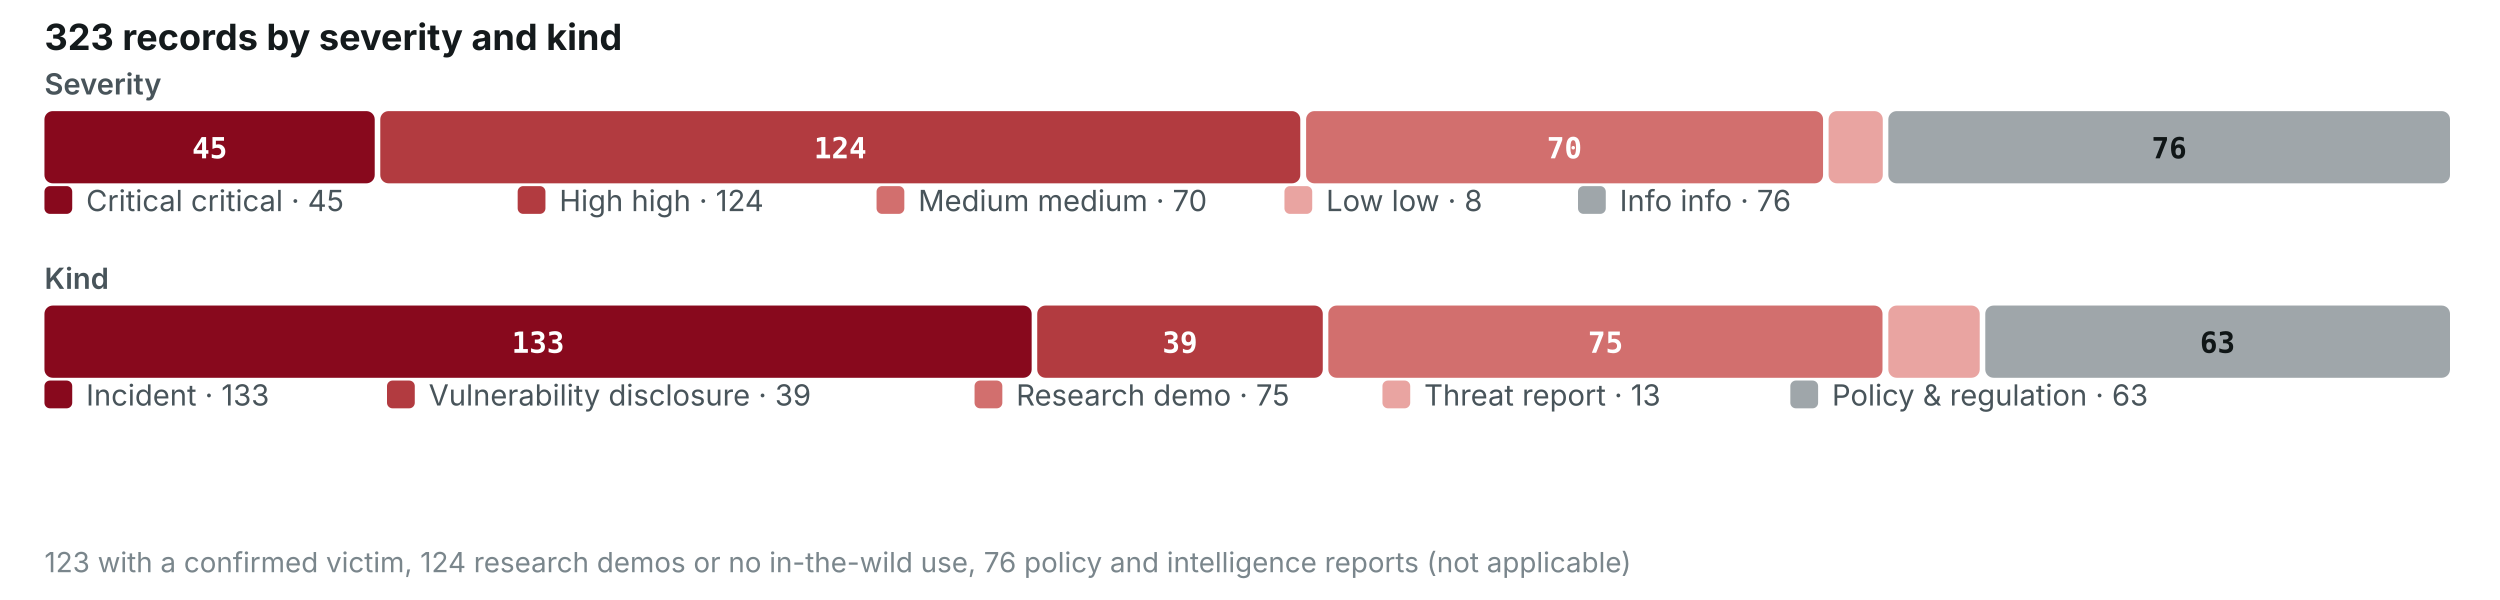
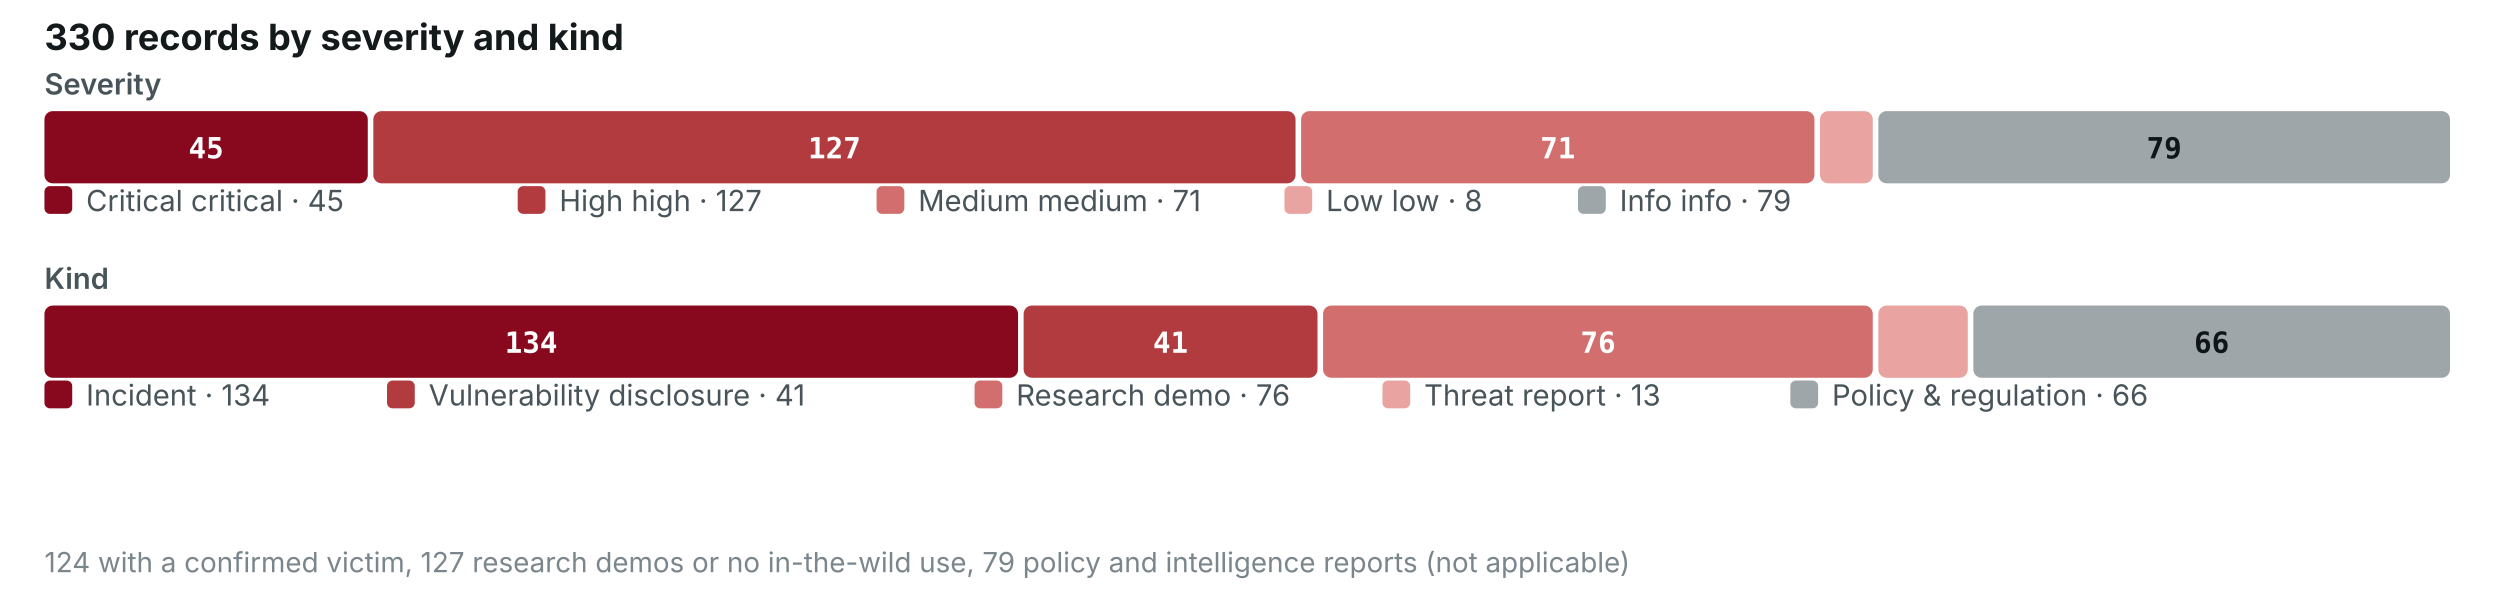
<svg xmlns="http://www.w3.org/2000/svg" viewBox="0 0 900 216" width="900" height="216" role="img" font-family="ui-sans-serif,-apple-system,'Segoe UI','PingFang SC','Microsoft YaHei',sans-serif">
  <rect width="900" height="216" fill="#FFFFFF" />
-   <text x="16" y="18" font-size="13" font-weight="700" fill="#141A1C">323 records by severity and kind</text>
+   <text x="16" y="18" font-size="13" font-weight="700" fill="#141A1C">330 records by severity and kind</text>
  <text x="16" y="34" font-size="10.5" fill="#48545A" font-weight="600">Severity</text>
-   <rect x="16.0" y="40" width="118.9" height="26" rx="3" fill="#88091D" />
-   <text x="75.5" y="57" font-size="10.5" text-anchor="middle" font-family="ui-monospace,'SF Mono','Cascadia Mono','Consolas',monospace" font-weight="700" fill="#FFFFFF">45</text>
-   <rect x="136.9" y="40" width="331.2" height="26" rx="3" fill="#B23B40" />
-   <text x="302.5" y="57" font-size="10.5" text-anchor="middle" font-family="ui-monospace,'SF Mono','Cascadia Mono','Consolas',monospace" font-weight="700" fill="#FFFFFF">124</text>
-   <rect x="470.2" y="40" width="186.1" height="26" rx="3" fill="#D26F6E" />
-   <text x="563.2" y="57" font-size="10.5" text-anchor="middle" font-family="ui-monospace,'SF Mono','Cascadia Mono','Consolas',monospace" font-weight="700" fill="#FFFFFF">70</text>
-   <rect x="658.3" y="40" width="19.5" height="26" rx="3" fill="#E9A4A1" />
-   <rect x="679.8" y="40" width="202.2" height="26" rx="3" fill="#9FA6AA" />
-   <text x="780.9" y="57" font-size="10.5" text-anchor="middle" font-family="ui-monospace,'SF Mono','Cascadia Mono','Consolas',monospace" font-weight="700" fill="#101617">76</text>
+   <rect x="16.0" y="40" width="116.4" height="26" rx="3" fill="#88091D" />
+   <text x="74.2" y="57" font-size="10.5" text-anchor="middle" font-family="ui-monospace,'SF Mono','Cascadia Mono','Consolas',monospace" font-weight="700" fill="#FFFFFF">45</text>
+   <rect x="134.4" y="40" width="332.0" height="26" rx="3" fill="#B23B40" />
+   <text x="300.4" y="57" font-size="10.5" text-anchor="middle" font-family="ui-monospace,'SF Mono','Cascadia Mono','Consolas',monospace" font-weight="700" fill="#FFFFFF">127</text>
+   <rect x="468.4" y="40" width="184.8" height="26" rx="3" fill="#D26F6E" />
+   <text x="560.8" y="57" font-size="10.5" text-anchor="middle" font-family="ui-monospace,'SF Mono','Cascadia Mono','Consolas',monospace" font-weight="700" fill="#FFFFFF">71</text>
+   <rect x="655.2" y="40" width="19.0" height="26" rx="3" fill="#E9A4A1" />
+   <rect x="676.2" y="40" width="205.8" height="26" rx="3" fill="#9FA6AA" />
+   <text x="779.1" y="57" font-size="10.5" text-anchor="middle" font-family="ui-monospace,'SF Mono','Cascadia Mono','Consolas',monospace" font-weight="700" fill="#101617">79</text>
  <rect x="16" y="67" width="10" height="10" rx="2" fill="#88091D" />
  <text x="31" y="76" font-size="10.5" fill="#48545A">Critical critical · 45</text>
  <rect x="186.36" y="67" width="10" height="10" rx="2" fill="#B23B40" />
-   <text x="201.36" y="76" font-size="10.5" fill="#48545A">High high · 124</text>
+   <text x="201.36" y="76" font-size="10.5" fill="#48545A">High high · 127</text>
  <rect x="315.56" y="67" width="10" height="10" rx="2" fill="#D26F6E" />
-   <text x="330.56" y="76" font-size="10.5" fill="#48545A">Medium medium · 70</text>
+   <text x="330.56" y="76" font-size="10.5" fill="#48545A">Medium medium · 71</text>
  <rect x="462.4" y="67" width="10" height="10" rx="2" fill="#E9A4A1" />
  <text x="477.4" y="76" font-size="10.5" fill="#48545A">Low low · 8</text>
  <rect x="568.08" y="67" width="10" height="10" rx="2" fill="#9FA6AA" />
-   <text x="583.08" y="76" font-size="10.5" fill="#48545A">Info info · 76</text>
+   <text x="583.08" y="76" font-size="10.5" fill="#48545A">Info info · 79</text>
  <text x="16" y="104" font-size="10.5" fill="#48545A" font-weight="600">Kind</text>
-   <rect x="16.0" y="110" width="355.4" height="26" rx="3" fill="#88091D" />
-   <text x="193.7" y="127" font-size="10.5" text-anchor="middle" font-family="ui-monospace,'SF Mono','Cascadia Mono','Consolas',monospace" font-weight="700" fill="#FFFFFF">133</text>
-   <rect x="373.4" y="110" width="102.8" height="26" rx="3" fill="#B23B40" />
-   <text x="424.8" y="127" font-size="10.5" text-anchor="middle" font-family="ui-monospace,'SF Mono','Cascadia Mono','Consolas',monospace" font-weight="700" fill="#FFFFFF">39</text>
-   <rect x="478.2" y="110" width="199.5" height="26" rx="3" fill="#D26F6E" />
-   <text x="578.0" y="127" font-size="10.5" text-anchor="middle" font-family="ui-monospace,'SF Mono','Cascadia Mono','Consolas',monospace" font-weight="700" fill="#FFFFFF">75</text>
-   <rect x="679.8" y="110" width="32.9" height="26" rx="3" fill="#E9A4A1" />
-   <rect x="714.7" y="110" width="167.3" height="26" rx="3" fill="#9FA6AA" />
-   <text x="798.3" y="127" font-size="10.5" text-anchor="middle" font-family="ui-monospace,'SF Mono','Cascadia Mono','Consolas',monospace" font-weight="700" fill="#101617">63</text>
+   <rect x="16.0" y="110" width="350.5" height="26" rx="3" fill="#88091D" />
+   <text x="191.2" y="127" font-size="10.5" text-anchor="middle" font-family="ui-monospace,'SF Mono','Cascadia Mono','Consolas',monospace" font-weight="700" fill="#FFFFFF">134</text>
+   <rect x="368.5" y="110" width="105.8" height="26" rx="3" fill="#B23B40" />
+   <text x="421.4" y="127" font-size="10.5" text-anchor="middle" font-family="ui-monospace,'SF Mono','Cascadia Mono','Consolas',monospace" font-weight="700" fill="#FFFFFF">41</text>
+   <rect x="476.3" y="110" width="197.9" height="26" rx="3" fill="#D26F6E" />
+   <text x="575.3" y="127" font-size="10.5" text-anchor="middle" font-family="ui-monospace,'SF Mono','Cascadia Mono','Consolas',monospace" font-weight="700" fill="#FFFFFF">76</text>
+   <rect x="676.2" y="110" width="32.2" height="26" rx="3" fill="#E9A4A1" />
+   <rect x="710.4" y="110" width="171.6" height="26" rx="3" fill="#9FA6AA" />
+   <text x="796.2" y="127" font-size="10.5" text-anchor="middle" font-family="ui-monospace,'SF Mono','Cascadia Mono','Consolas',monospace" font-weight="700" fill="#101617">66</text>
  <rect x="16" y="137" width="10" height="10" rx="2" fill="#88091D" />
-   <text x="31" y="146" font-size="10.5" fill="#48545A">Incident · 133</text>
+   <text x="31" y="146" font-size="10.5" fill="#48545A">Incident · 134</text>
  <rect x="139.32" y="137" width="10" height="10" rx="2" fill="#B23B40" />
-   <text x="154.32" y="146" font-size="10.5" fill="#48545A">Vulnerability disclosure · 39</text>
+   <text x="154.32" y="146" font-size="10.5" fill="#48545A">Vulnerability disclosure · 41</text>
  <rect x="350.84" y="137" width="10" height="10" rx="2" fill="#D26F6E" />
-   <text x="365.84" y="146" font-size="10.5" fill="#48545A">Research demo · 75</text>
+   <text x="365.84" y="146" font-size="10.5" fill="#48545A">Research demo · 76</text>
  <rect x="497.68" y="137" width="10" height="10" rx="2" fill="#E9A4A1" />
  <text x="512.68" y="146" font-size="10.5" fill="#48545A">Threat report · 13</text>
  <rect x="644.52" y="137" width="10" height="10" rx="2" fill="#9FA6AA" />
-   <text x="659.52" y="146" font-size="10.5" fill="#48545A">Policy &amp; regulation · 63</text>
-   <text x="16" y="206" font-size="10" fill="#7A868C">123 with a confirmed victim, 124 research demos or no in-the-wild use, 76 policy and intelligence reports (not applicable)</text>
+   <text x="659.52" y="146" font-size="10.5" fill="#48545A">Policy &amp; regulation · 66</text>
+   <text x="16" y="206" font-size="10" fill="#7A868C">124 with a confirmed victim, 127 research demos or no in-the-wild use, 79 policy and intelligence reports (not applicable)</text>
</svg>
